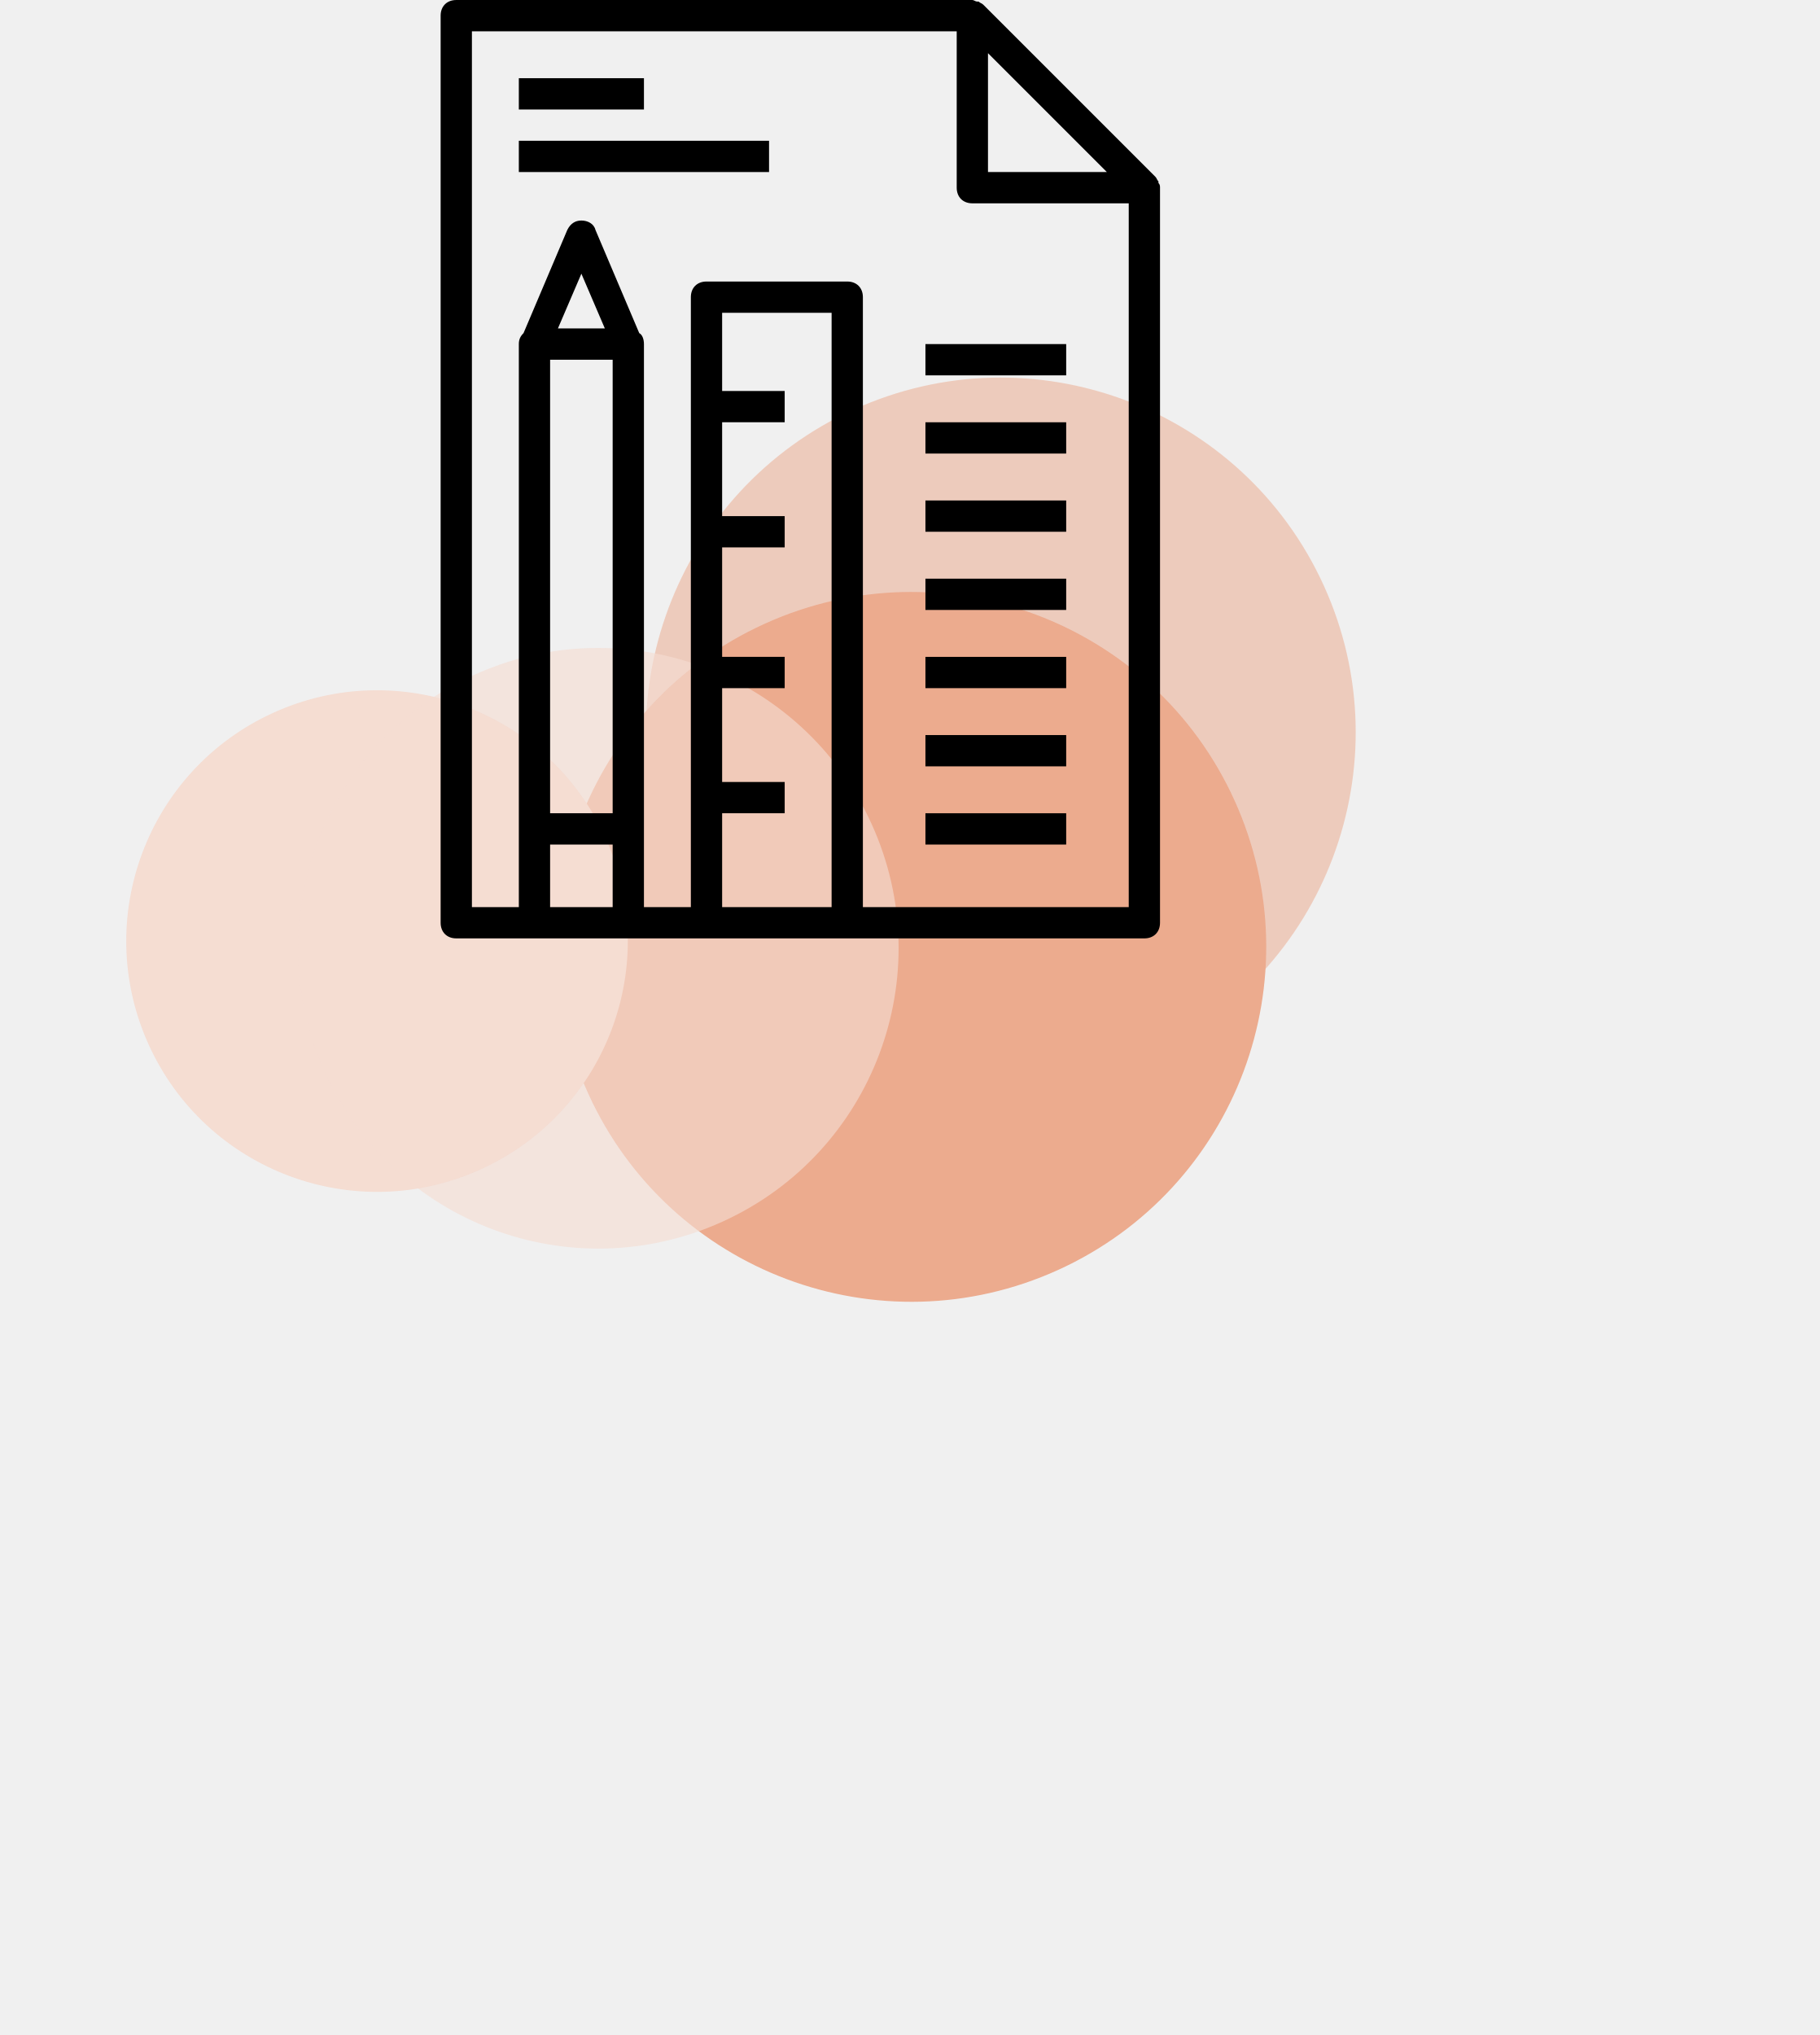
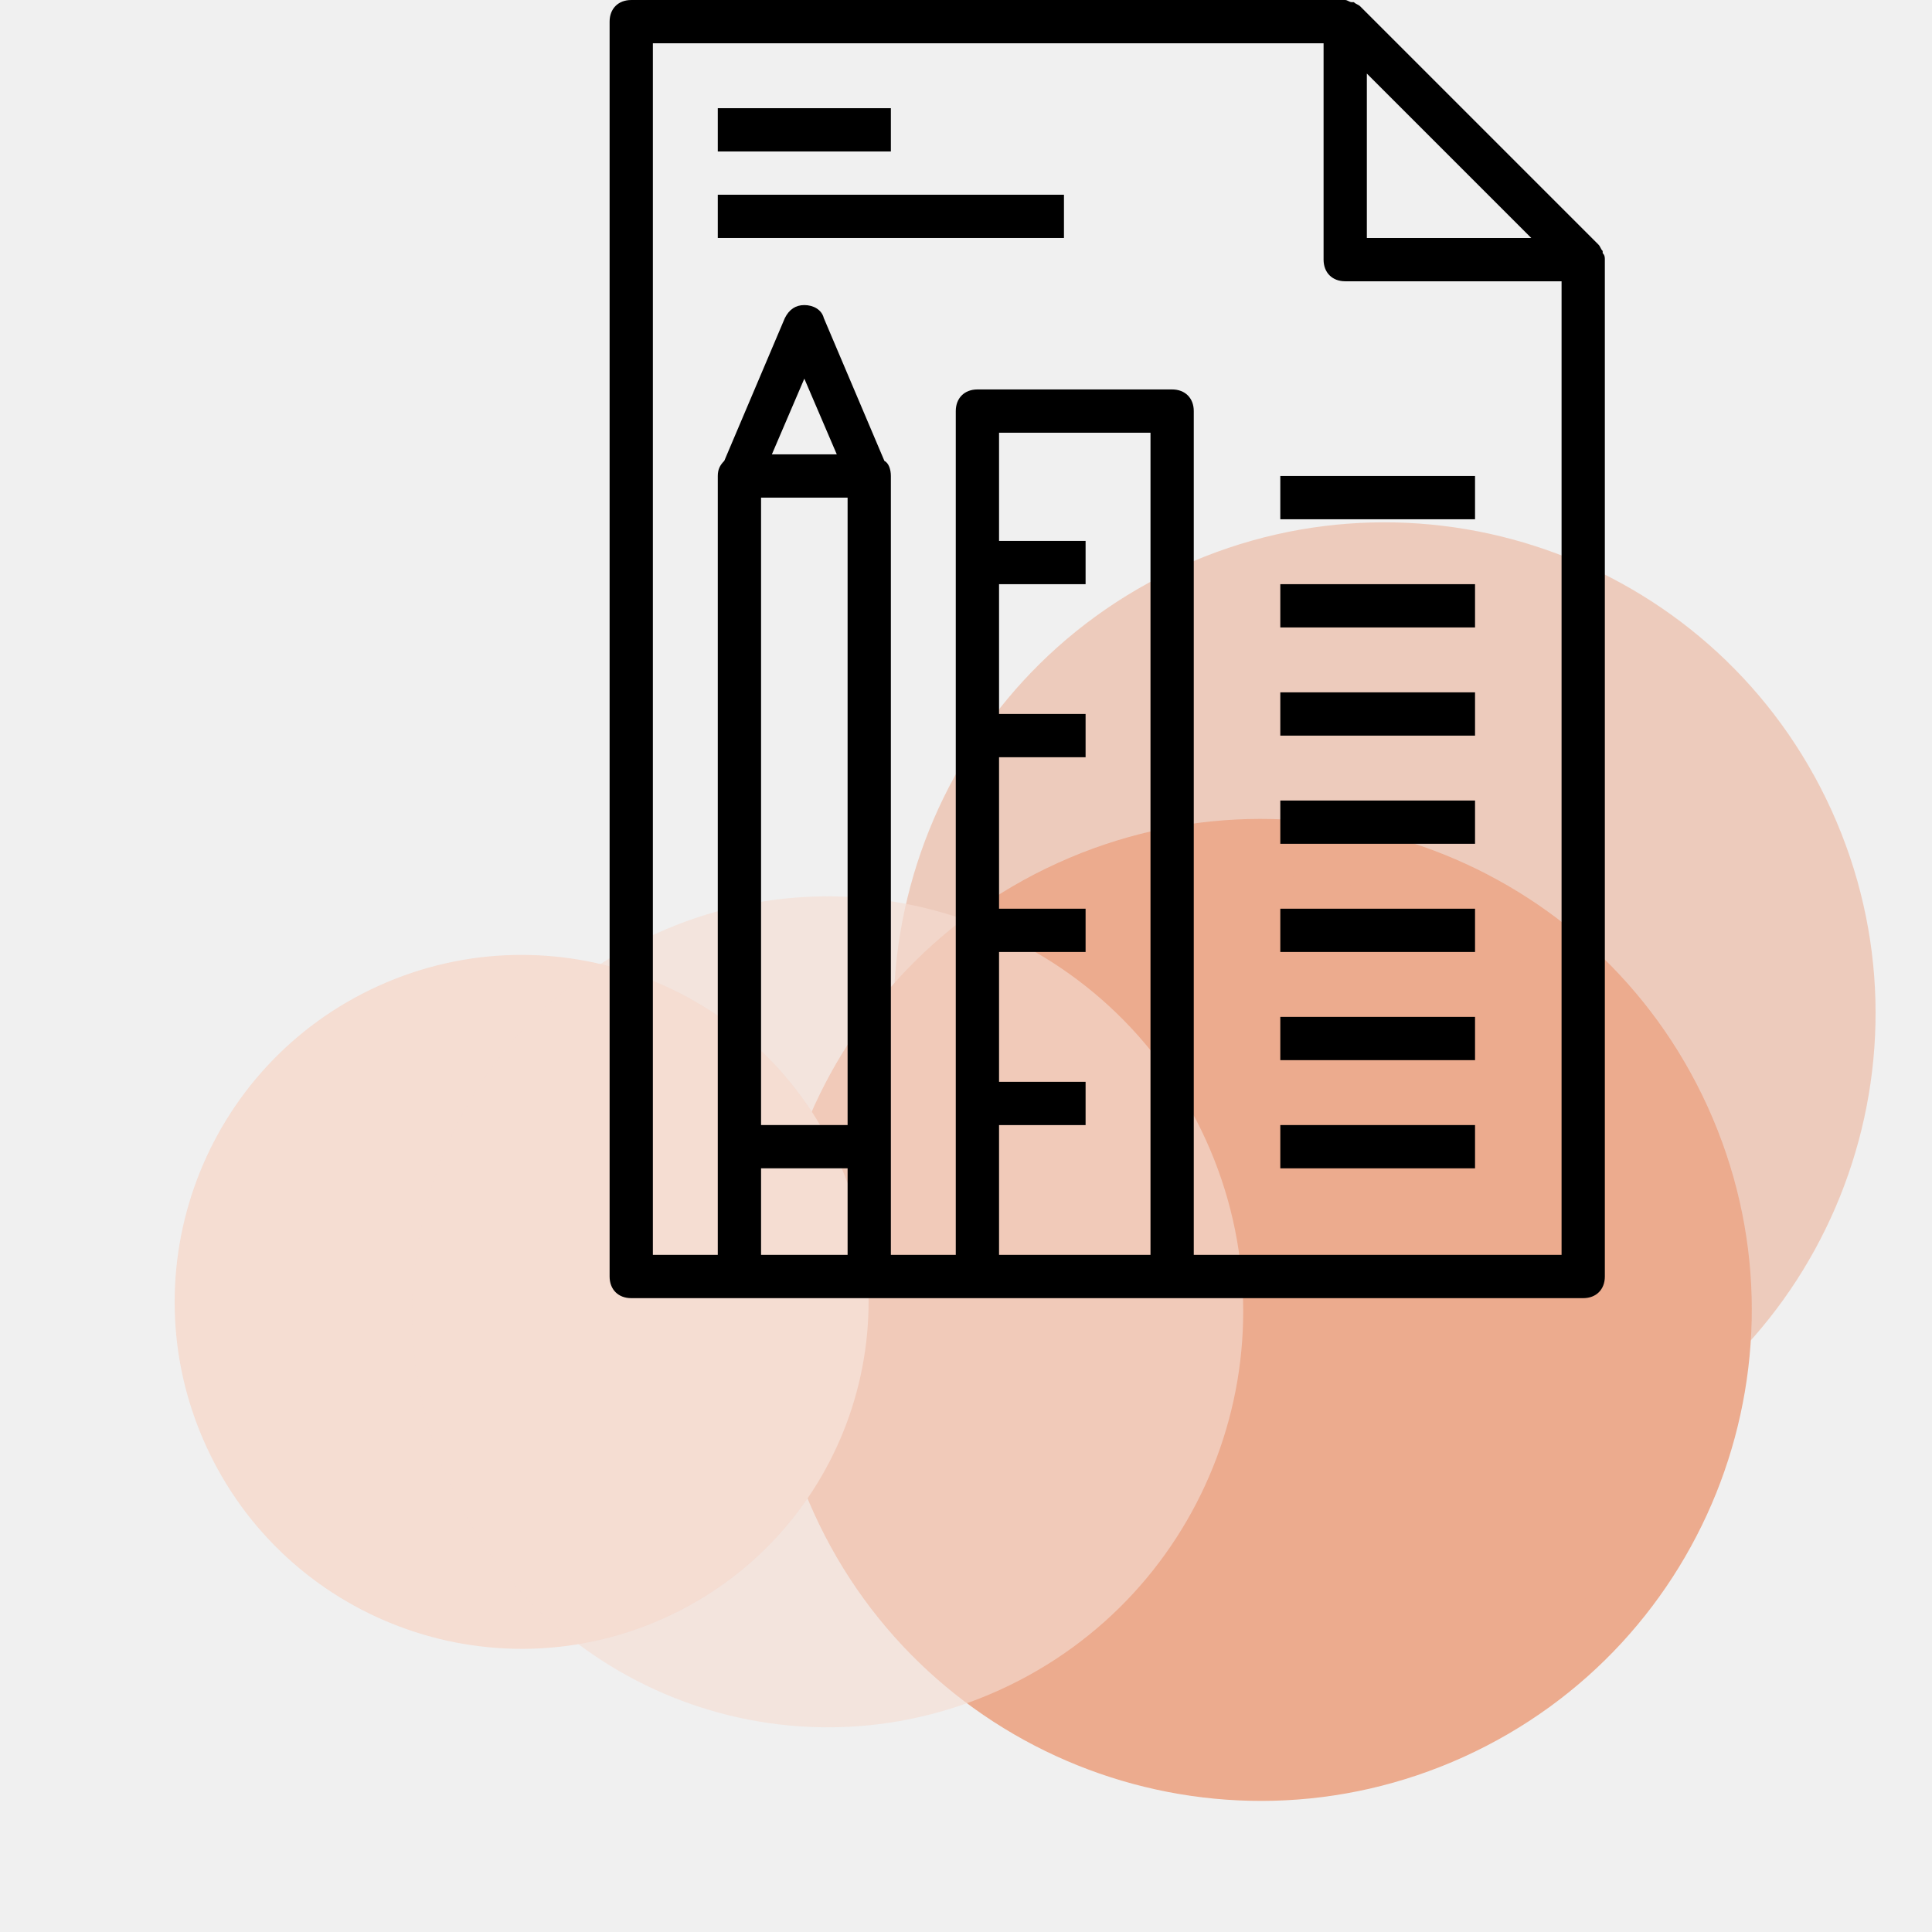
- <svg xmlns="http://www.w3.org/2000/svg" width="456" height="510" viewBox="0 0 456 510" fill="none">
-   <g opacity="0.5" clip-path="url(#clip0)">
-     <path opacity="0.529" d="M216.177 107.283C174.044 126.422 155.404 176.093 174.543 218.226C193.682 260.359 243.353 278.999 285.486 259.86C327.619 240.72 346.259 191.05 327.12 148.917C307.981 106.784 258.31 88.144 216.177 107.283Z" fill="#E7652C" stroke="#E7652C" stroke-width="10.276" />
-     <path d="M193.75 161.015C151.617 180.154 132.977 229.825 152.116 271.958C171.255 314.091 220.926 332.731 263.059 313.592C305.192 294.453 323.832 244.782 304.693 202.649C285.553 160.516 235.883 141.876 193.75 161.015Z" fill="#E7652C" stroke="#E7652C" stroke-width="10.276" />
-     <path d="M68.508 178.631C36.908 192.985 22.928 230.238 37.282 261.838C51.637 293.437 88.89 307.418 120.49 293.063C152.089 278.709 166.07 241.456 151.715 209.856C137.361 178.256 100.108 164.276 68.508 178.631Z" fill="#F9C9B4" />
-     <path opacity="0.624" d="M118.829 169.14C80.991 186.329 64.251 230.937 81.439 268.775C98.627 306.613 143.235 323.354 181.074 306.165C218.912 288.977 235.652 244.369 218.464 206.53C201.276 168.692 156.668 151.952 118.829 169.14Z" fill="#F9C9B4" />
+ <svg xmlns="http://www.w3.org/2000/svg" width="350" height="350" viewBox="0 0 350 350" fill="none" version="1.1" id="svg42">
+   <g opacity="0.5" clip-path="url(#clip0)" id="g10">
+     <path opacity="0.529" d="m 216.177,107.283 c -42.133,19.139 -60.773,68.81 -41.634,110.943 19.139,42.133 68.81,60.773 110.943,41.634 42.133,-19.14 60.773,-68.81 41.634,-110.943 -19.139,-42.133 -68.81,-60.773 -110.943,-41.634 z" fill="#e7652c" stroke="#e7652c" stroke-width="10.276" id="path2" />
+     <path d="m 193.75,161.015 c -42.133,19.139 -60.773,68.81 -41.634,110.943 19.139,42.133 68.81,60.773 110.943,41.634 42.133,-19.139 60.773,-68.81 41.634,-110.943 -19.14,-42.133 -68.81,-60.773 -110.943,-41.634 z" fill="#e7652c" stroke="#e7652c" stroke-width="10.276" id="path4" />
+     <path d="m 68.508,178.631 c -31.6,14.354 -45.58,51.607 -31.225,83.207 14.354,31.599 51.608,45.58 83.207,31.225 31.599,-14.354 45.58,-51.607 31.225,-83.207 -14.354,-31.6 -51.607,-45.58 -83.207,-31.225 z" fill="#f9c9b4" id="path6" />
+     <path opacity="0.624" d="m 118.829,169.14 c -37.838,17.189 -54.578,61.797 -37.39,99.635 17.188,37.838 61.796,54.579 99.635,37.39 37.838,-17.188 54.578,-61.796 37.39,-99.635 -17.188,-37.838 -61.796,-54.578 -99.635,-37.39 z" fill="#f9c9b4" id="path8" />
  </g>
-   <g clip-path="url(#clip1)">
-     <path d="M290.733 47.036C290.733 46.644 290.733 46.252 290.341 45.86V45.468C289.949 45.076 289.949 44.684 289.557 44.292L246.443 1.178C246.051 0.786 245.659 0.786 245.267 0.394H244.875C244.483 0.394 244.091 0.002 243.699 0.002H114.356C112.004 0.002 110.436 1.57 110.436 3.921V231.252C110.436 233.604 112.004 235.172 114.356 235.172H133.953H157.47H177.068H212.343H286.813C289.165 235.172 290.733 233.604 290.733 231.252V47.036ZM277.407 43.117H247.618V13.328L277.407 43.117ZM137.873 90.15H153.551V203.816H137.873V90.15ZM139.832 82.311L145.712 68.593L151.591 82.311H139.832ZM137.873 227.333V211.655H153.551V227.333H137.873ZM180.987 227.333V203.816H196.665V195.977H180.987V172.46H196.665V164.621H180.987V137.184H196.665V129.345H180.987V105.828H196.665V97.989H180.987V78.392H208.424V227.333H180.987ZM216.263 227.333V74.472C216.263 72.121 214.695 70.553 212.343 70.553H177.068C174.716 70.553 173.148 72.121 173.148 74.472V227.333H161.39V207.735V86.231C161.39 85.055 160.998 83.879 160.214 83.487L149.239 57.619C148.847 56.051 147.279 55.267 145.712 55.267C144.144 55.267 142.968 56.051 142.184 57.619L131.21 83.487C130.426 84.271 130.034 85.055 130.034 86.231V207.735V227.333H118.275V7.841H239.779V47.036C239.779 49.388 241.347 50.956 243.699 50.956H282.894V227.333H216.263Z" fill="black" />
-     <path d="M161.39 19.6H130.034V27.439H161.39V19.6Z" fill="black" />
-     <path d="M267.216 86.231H231.94V94.07H267.216V86.231Z" fill="black" />
-     <path d="M267.216 105.829H231.94V113.668H267.216V105.829Z" fill="black" />
-     <path d="M267.216 125.426H231.94V133.265H267.216V125.426Z" fill="black" />
-     <path d="M267.216 145.023H231.94V152.862H267.216V145.023Z" fill="black" />
-     <path d="M267.216 164.621H231.94V172.46H267.216V164.621Z" fill="black" />
-     <path d="M267.216 184.218H231.94V192.057H267.216V184.218Z" fill="black" />
-     <path d="M267.216 203.816H231.94V211.655H267.216V203.816Z" fill="black" />
-     <path d="M192.746 35.277H130.034V43.116H192.746V35.277Z" fill="black" />
+   <g clip-path="url(#clip1)" id="g32">
+     <path d="m 290.733,47.036 c 0,-0.392 0,-0.784 -0.392,-1.176 v -0.392 c -0.392,-0.392 -0.392,-0.784 -0.784,-1.176 L 246.443,1.178 c -0.392,-0.392 -0.784,-0.392 -1.176,-0.784 h -0.392 c -0.392,0 -0.784,-0.392 -1.176,-0.392 H 114.356 c -2.352,0 -3.92,1.568 -3.92,3.919 V 231.252 c 0,2.352 1.568,3.92 3.92,3.92 h 19.597 23.517 19.598 35.275 74.47 c 2.352,0 3.92,-1.568 3.92,-3.92 z M 277.407,43.117 H 247.618 V 13.328 Z m -139.534,47.034 h 15.678 V 203.816 h -15.678 z m 1.959,-7.839 5.88,-13.718 5.879,13.718 z m -1.959,145.022 v -15.678 h 15.678 v 15.678 z m 43.114,0 v -23.517 h 15.678 v -7.839 H 180.987 V 172.46 h 15.678 v -7.839 h -15.678 v -27.437 h 15.678 v -7.839 h -15.678 v -23.517 h 15.678 V 97.989 H 180.987 V 78.392 h 27.437 v 148.941 z m 35.276,0 V 74.472 c 0,-2.352 -1.568,-3.92 -3.92,-3.92 h -35.275 c -2.352,0 -3.92,1.568 -3.92,3.92 V 227.333 H 161.39 V 207.735 86.231 c 0,-1.176 -0.392,-2.352 -1.176,-2.744 L 149.239,57.619 c -0.392,-1.568 -1.96,-2.352 -3.527,-2.352 -1.568,0 -2.744,0.784 -3.528,2.352 L 131.21,83.487 c -0.784,0.784 -1.176,1.568 -1.176,2.744 V 207.735 227.333 H 118.275 V 7.841 H 239.779 V 47.036 c 0,2.352 1.568,3.92 3.92,3.92 h 39.195 V 227.333 Z" fill="#000000" id="path12" />
+     <path d="m 161.39,19.6 h -31.356 v 7.839 h 31.356 z" fill="#000000" id="path14" />
+     <path d="M 267.216,86.231 H 231.94 v 7.839 h 35.276 z" fill="#000000" id="path16" />
+     <path d="M 267.216,105.829 H 231.94 v 7.839 h 35.276 z" fill="#000000" id="path18" />
+     <path d="M 267.216,125.426 H 231.94 v 7.839 h 35.276 z" fill="#000000" id="path20" />
+     <path d="M 267.216,145.023 H 231.94 v 7.839 h 35.276 z" fill="#000000" id="path22" />
+     <path d="M 267.216,164.621 H 231.94 v 7.839 h 35.276 z" fill="#000000" id="path24" />
+     <path d="M 267.216,184.218 H 231.94 v 7.839 h 35.276 z" fill="#000000" id="path26" />
+     <path d="M 267.216,203.816 H 231.94 v 7.839 h 35.276 z" fill="#000000" id="path28" />
+     <path d="m 192.746,35.277 h -62.712 v 7.839 h 62.712 z" fill="#000000" id="path30" />
  </g>
-   <defs>
+   <defs id="defs40">
    <clipPath id="clip0">
-       <rect width="344" height="344" fill="white" transform="translate(455.474 367.202) rotate(155.57)" />
+       <rect width="344" height="344" fill="#ffffff" transform="rotate(155.57,187.9907,232.9019)" id="rect34" x="0" y="0" />
    </clipPath>
    <clipPath id="clip1">
-       <rect width="235.169" height="235.17" fill="white" transform="translate(82.9998 0.00195312)" />
+       <rect width="235.169" height="235.17" fill="#ffffff" transform="translate(82.9998,0.00195312)" id="rect37" x="0" y="0" />
    </clipPath>
  </defs>
</svg>
